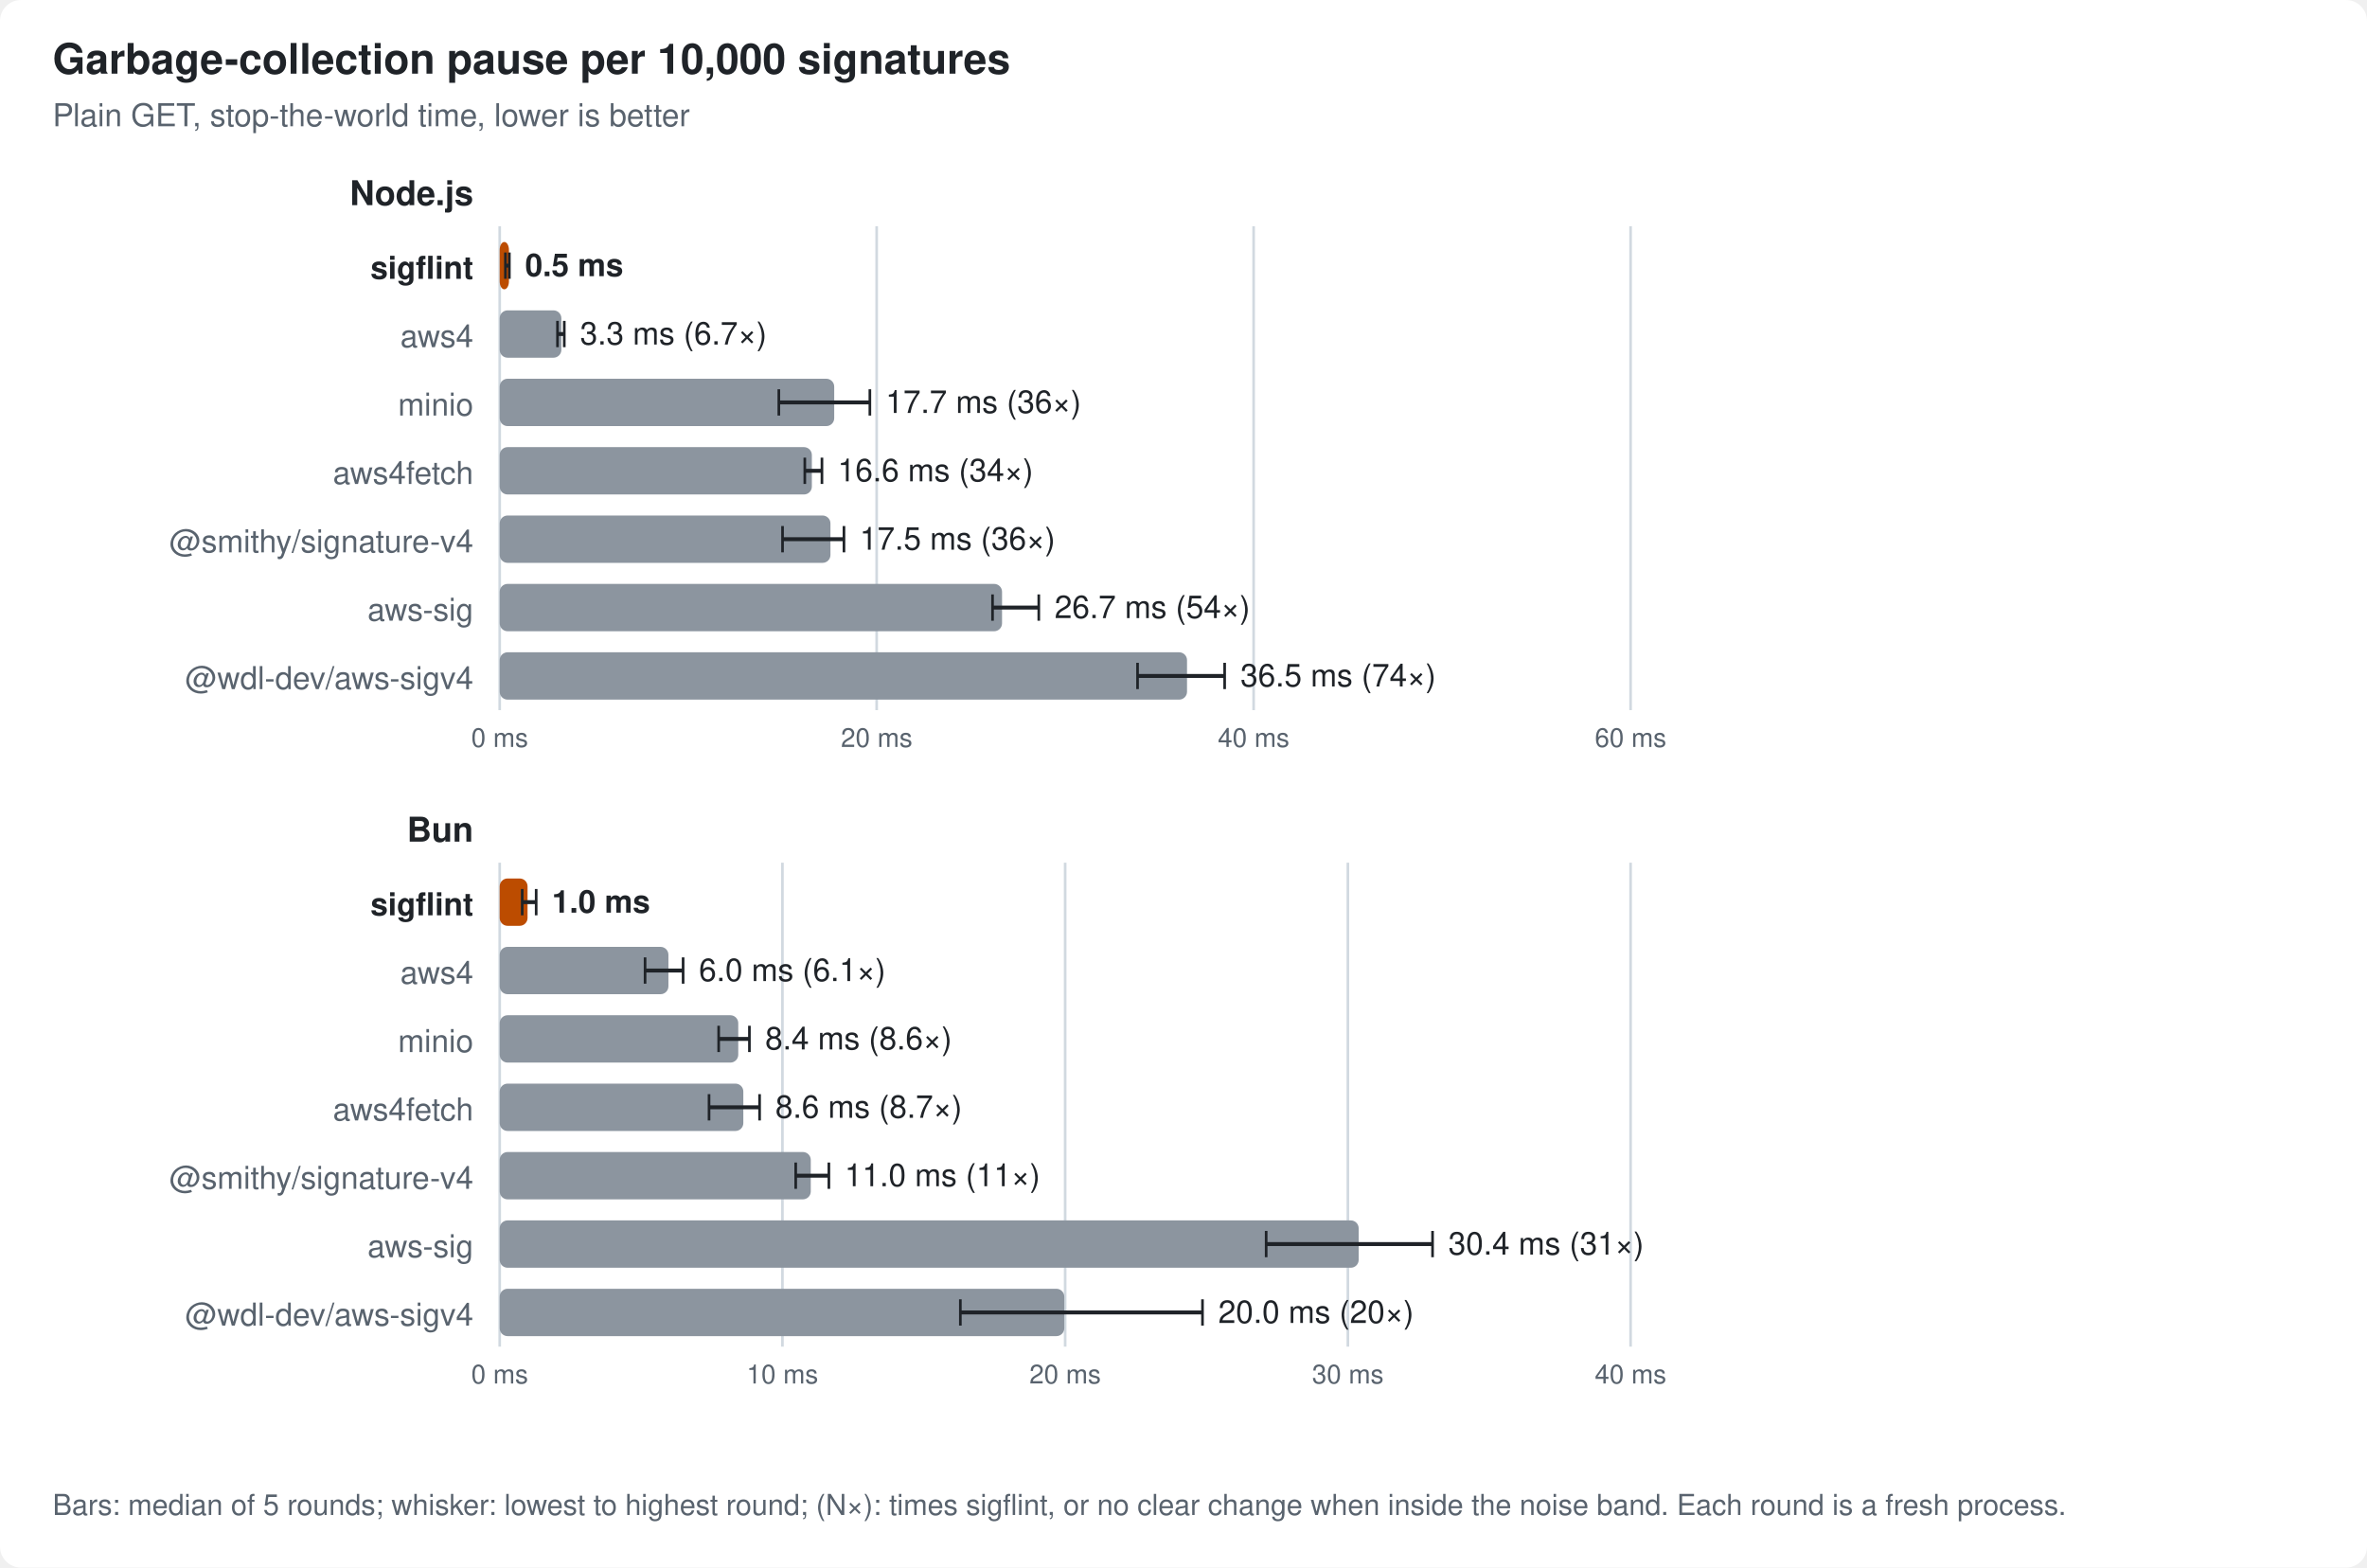
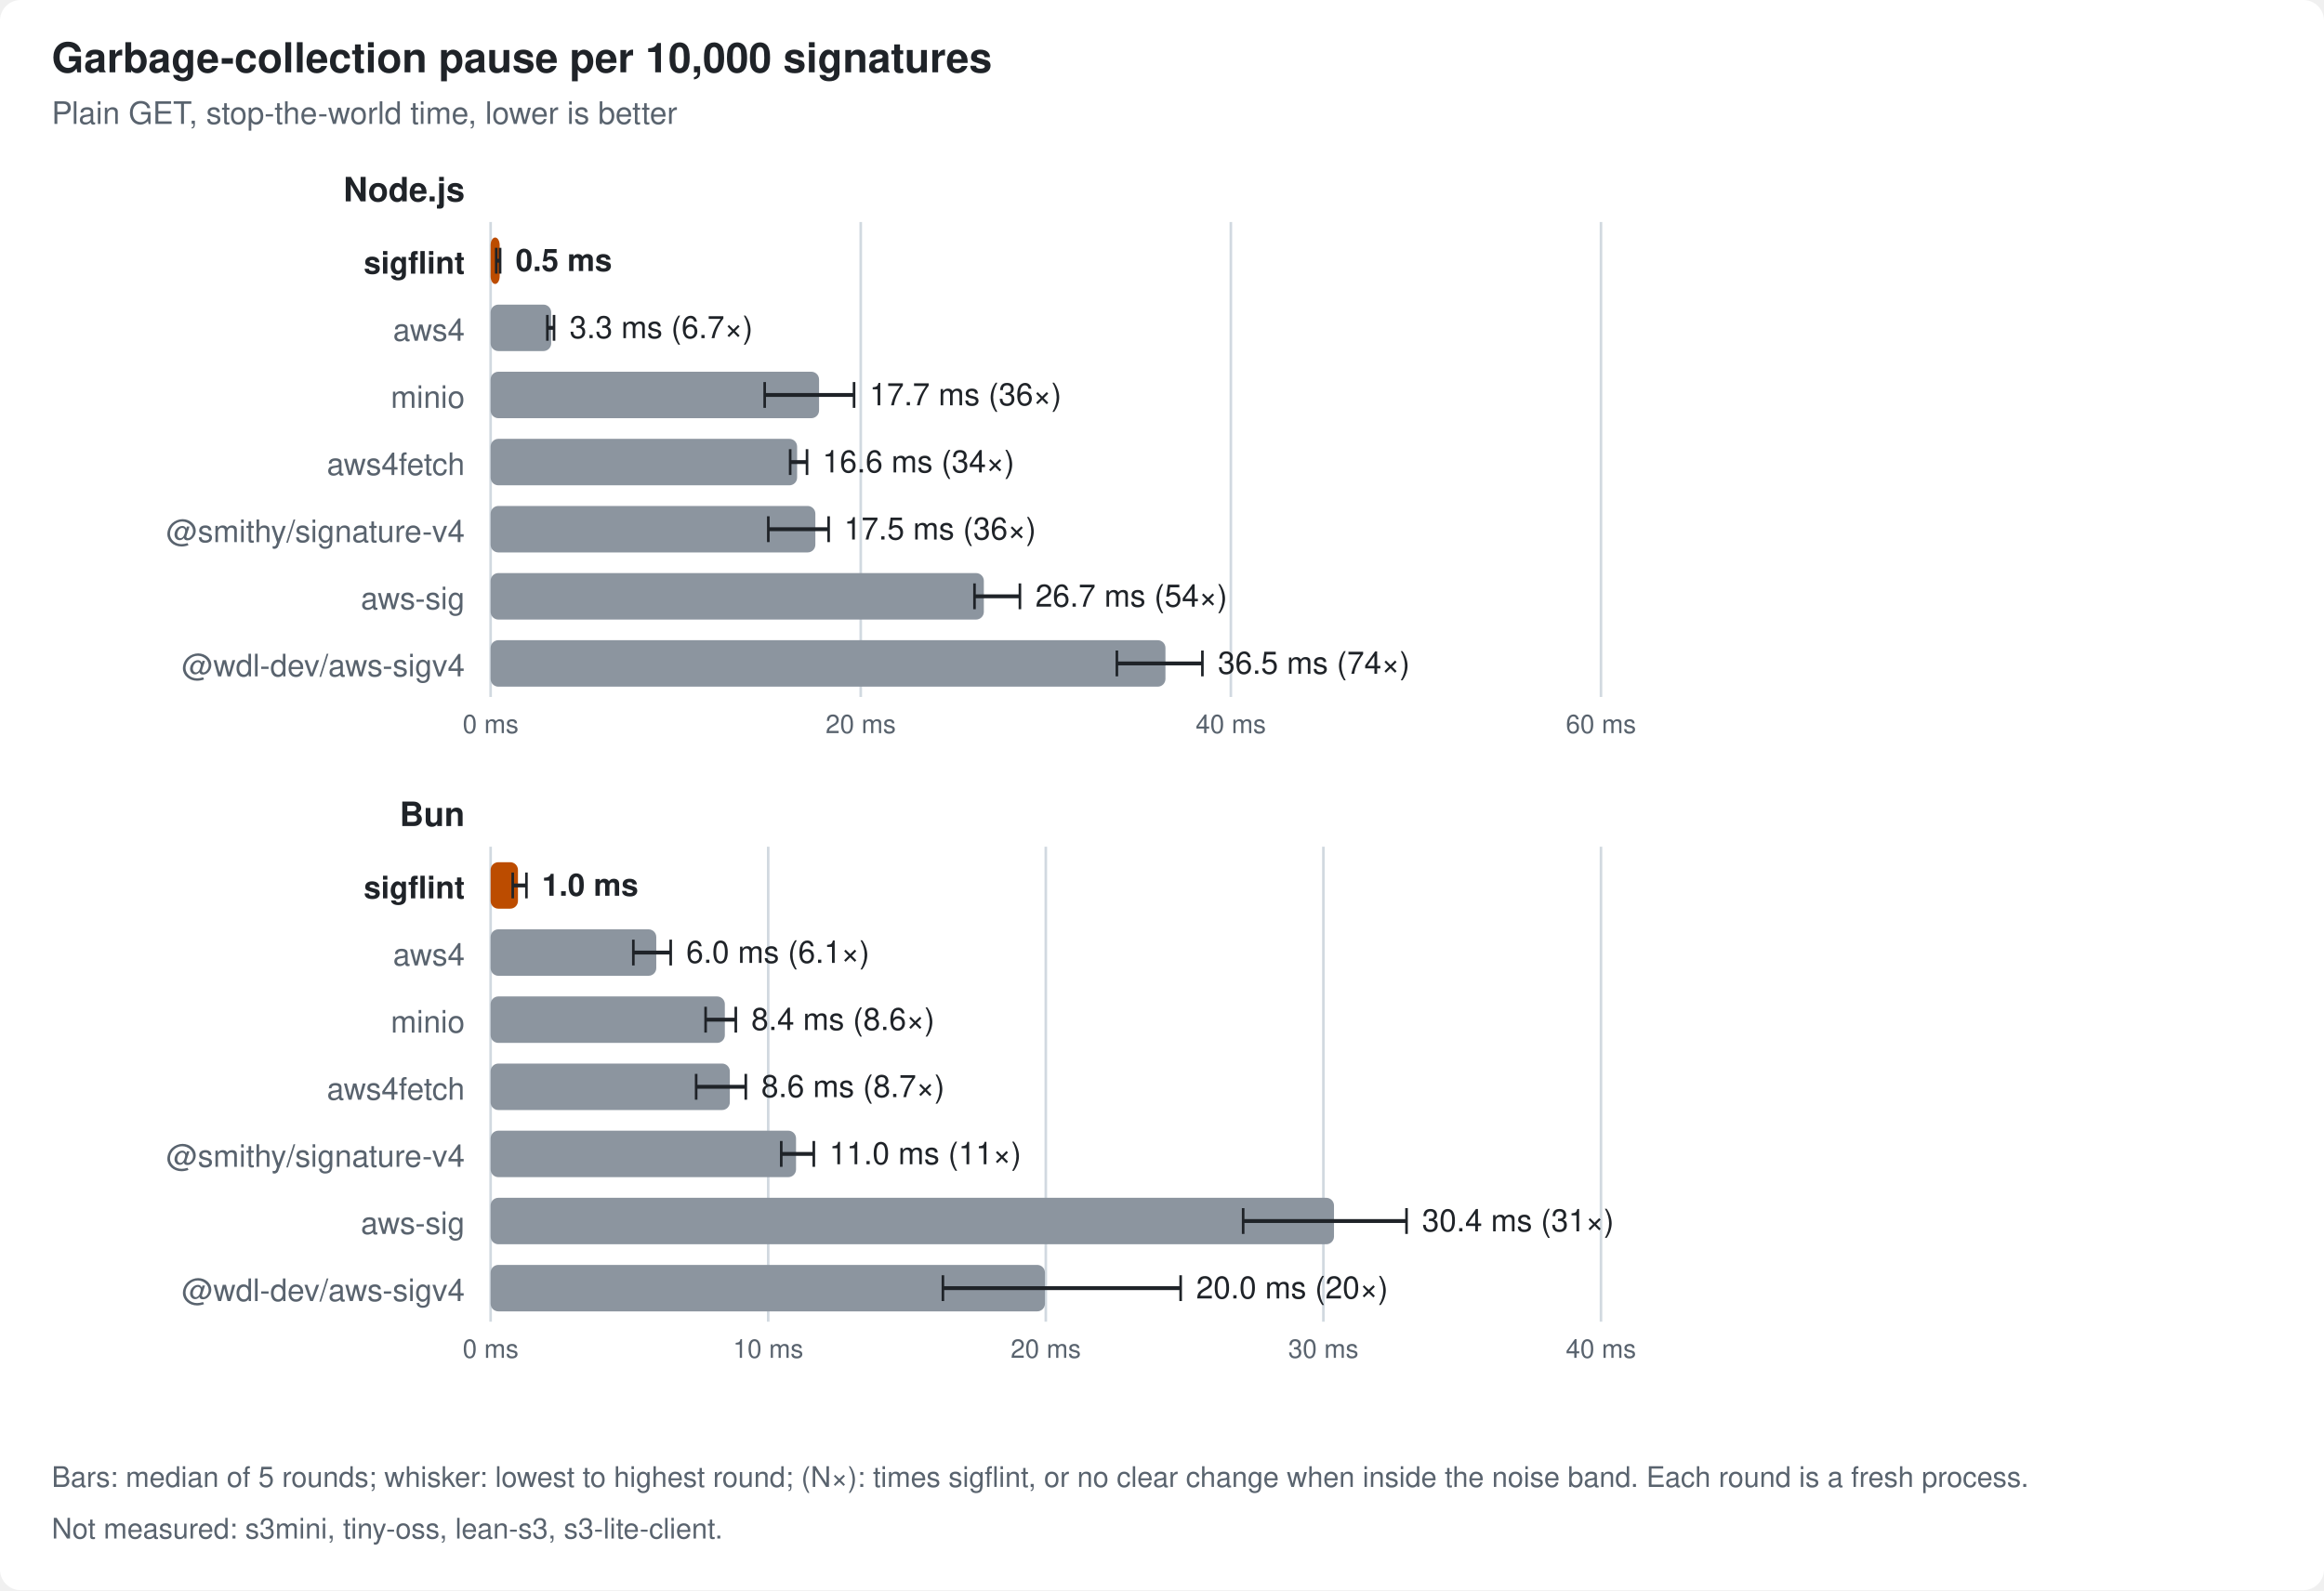
- <svg xmlns="http://www.w3.org/2000/svg" width="900" height="596" viewBox="0 0 900 596" role="img" aria-labelledby="t" font-family="-apple-system,BlinkMacSystemFont,'Segoe UI',Helvetica,Arial,sans-serif">
-   <rect width="900" height="596" rx="8" fill="#ffffff" />
+ <svg xmlns="http://www.w3.org/2000/svg" width="900" height="616" viewBox="0 0 900 616" role="img" aria-labelledby="t" font-family="-apple-system,BlinkMacSystemFont,'Segoe UI',Helvetica,Arial,sans-serif">
+   <rect width="900" height="616" rx="8" fill="#ffffff" />
  <text x="20" y="28" font-size="16" fill="#1f2328" text-anchor="start" font-weight="600">Garbage-collection pause per 10,000 signatures</text>
  <text x="20" y="48" font-size="12" fill="#59636e" text-anchor="start" font-weight="400">Plain GET, stop-the-world time, lower is better</text>
  <text x="180" y="78" font-size="13" fill="#1f2328" text-anchor="end" font-weight="700">Node.js</text>
  <line x1="190" y1="86" x2="190" y2="270" stroke="#d1d9e0" />
  <text x="190" y="284" font-size="10" fill="#59636e" text-anchor="middle" font-weight="400">0 ms</text>
  <line x1="333.333" y1="86" x2="333.333" y2="270" stroke="#d1d9e0" />
  <text x="333.333" y="284" font-size="10" fill="#59636e" text-anchor="middle" font-weight="400">20 ms</text>
  <line x1="476.667" y1="86" x2="476.667" y2="270" stroke="#d1d9e0" />
  <text x="476.667" y="284" font-size="10" fill="#59636e" text-anchor="middle" font-weight="400">40 ms</text>
  <line x1="620" y1="86" x2="620" y2="270" stroke="#d1d9e0" />
  <text x="620" y="284" font-size="10" fill="#59636e" text-anchor="middle" font-weight="400">60 ms</text>
  <text x="180" y="106" font-size="12" fill="#1f2328" text-anchor="end" font-weight="700">sigflint</text>
  <rect x="190" y="92" width="3.512" height="18" rx="3" fill="#bc4c00" />
  <line x1="192.173" y1="101" x2="193.672" y2="101" stroke="#1f2328" stroke-width="1.5" />
  <line x1="192.173" y1="96" x2="192.173" y2="106" stroke="#1f2328" />
  <line x1="193.672" y1="96" x2="193.672" y2="106" stroke="#1f2328" />
  <text x="199.672" y="105" font-size="12" fill="#1f2328" text-anchor="start" font-weight="700">0.5 ms</text>
  <text x="180" y="132" font-size="12" fill="#59636e" text-anchor="end" font-weight="400">aws4</text>
  <rect x="190" y="118" width="23.447" height="18" rx="3" fill="#8c959f" />
  <line x1="211.972" y1="127" x2="214.556" y2="127" stroke="#1f2328" stroke-width="1.5" />
  <line x1="211.972" y1="122" x2="211.972" y2="132" stroke="#1f2328" />
  <line x1="214.556" y1="122" x2="214.556" y2="132" stroke="#1f2328" />
  <text x="220.556" y="131" font-size="12" fill="#1f2328" text-anchor="start" font-weight="400">3.3 ms  (6.7×)</text>
  <text x="180" y="158" font-size="12" fill="#59636e" text-anchor="end" font-weight="400">minio</text>
  <rect x="190" y="144" width="127.191" height="18" rx="3" fill="#8c959f" />
  <line x1="296.131" y1="153" x2="330.747" y2="153" stroke="#1f2328" stroke-width="1.5" />
  <line x1="296.131" y1="148" x2="296.131" y2="158" stroke="#1f2328" />
  <line x1="330.747" y1="148" x2="330.747" y2="158" stroke="#1f2328" />
  <text x="336.747" y="157" font-size="12" fill="#1f2328" text-anchor="start" font-weight="400">17.7 ms  (36×)</text>
  <text x="180" y="184" font-size="12" fill="#59636e" text-anchor="end" font-weight="400">aws4fetch</text>
  <rect x="190" y="170" width="118.692" height="18" rx="3" fill="#8c959f" />
  <line x1="306.009" y1="179" x2="312.528" y2="179" stroke="#1f2328" stroke-width="1.5" />
  <line x1="306.009" y1="174" x2="306.009" y2="184" stroke="#1f2328" />
  <line x1="312.528" y1="174" x2="312.528" y2="184" stroke="#1f2328" />
  <text x="318.528" y="183" font-size="12" fill="#1f2328" text-anchor="start" font-weight="400">16.6 ms  (34×)</text>
  <text x="180" y="210" font-size="12" fill="#59636e" text-anchor="end" font-weight="400">@smithy/signature-v4</text>
  <rect x="190" y="196" width="125.76" height="18" rx="3" fill="#8c959f" />
  <line x1="297.541" y1="205" x2="320.896" y2="205" stroke="#1f2328" stroke-width="1.5" />
  <line x1="297.541" y1="200" x2="297.541" y2="210" stroke="#1f2328" />
  <line x1="320.896" y1="200" x2="320.896" y2="210" stroke="#1f2328" />
  <text x="326.896" y="209" font-size="12" fill="#1f2328" text-anchor="start" font-weight="400">17.5 ms  (36×)</text>
  <text x="180" y="236" font-size="12" fill="#59636e" text-anchor="end" font-weight="400">aws-sig</text>
  <rect x="190" y="222" width="191.007" height="18" rx="3" fill="#8c959f" />
  <line x1="377.39" y1="231" x2="394.972" y2="231" stroke="#1f2328" stroke-width="1.5" />
  <line x1="377.39" y1="226" x2="377.39" y2="236" stroke="#1f2328" />
  <line x1="394.972" y1="226" x2="394.972" y2="236" stroke="#1f2328" />
  <text x="400.972" y="235" font-size="12" fill="#1f2328" text-anchor="start" font-weight="400">26.7 ms  (54×)</text>
  <text x="180" y="262" font-size="12" fill="#59636e" text-anchor="end" font-weight="400">@wdl-dev/aws-sigv4</text>
  <rect x="190" y="248" width="261.34" height="18" rx="3" fill="#8c959f" />
  <line x1="432.526" y1="257" x2="465.644" y2="257" stroke="#1f2328" stroke-width="1.5" />
  <line x1="432.526" y1="252" x2="432.526" y2="262" stroke="#1f2328" />
  <line x1="465.644" y1="252" x2="465.644" y2="262" stroke="#1f2328" />
  <text x="471.644" y="261" font-size="12" fill="#1f2328" text-anchor="start" font-weight="400">36.5 ms  (74×)</text>
  <text x="180" y="320" font-size="13" fill="#1f2328" text-anchor="end" font-weight="700">Bun</text>
  <line x1="190" y1="328" x2="190" y2="512" stroke="#d1d9e0" />
  <text x="190" y="526" font-size="10" fill="#59636e" text-anchor="middle" font-weight="400">0 ms</text>
  <line x1="297.5" y1="328" x2="297.5" y2="512" stroke="#d1d9e0" />
  <text x="297.5" y="526" font-size="10" fill="#59636e" text-anchor="middle" font-weight="400">10 ms</text>
  <line x1="405" y1="328" x2="405" y2="512" stroke="#d1d9e0" />
  <text x="405" y="526" font-size="10" fill="#59636e" text-anchor="middle" font-weight="400">20 ms</text>
  <line x1="512.5" y1="328" x2="512.5" y2="512" stroke="#d1d9e0" />
  <text x="512.5" y="526" font-size="10" fill="#59636e" text-anchor="middle" font-weight="400">30 ms</text>
  <line x1="620" y1="328" x2="620" y2="512" stroke="#d1d9e0" />
  <text x="620" y="526" font-size="10" fill="#59636e" text-anchor="middle" font-weight="400">40 ms</text>
  <text x="180" y="348" font-size="12" fill="#1f2328" text-anchor="end" font-weight="700">sigflint</text>
  <rect x="190" y="334" width="10.59" height="18" rx="3" fill="#bc4c00" />
  <line x1="198.557" y1="343" x2="203.868" y2="343" stroke="#1f2328" stroke-width="1.5" />
  <line x1="198.557" y1="338" x2="198.557" y2="348" stroke="#1f2328" />
  <line x1="203.868" y1="338" x2="203.868" y2="348" stroke="#1f2328" />
  <text x="209.868" y="347" font-size="12" fill="#1f2328" text-anchor="start" font-weight="700">1.0 ms</text>
  <text x="180" y="374" font-size="12" fill="#59636e" text-anchor="end" font-weight="400">aws4</text>
  <rect x="190" y="360" width="64.151" height="18" rx="3" fill="#8c959f" />
  <line x1="245.271" y1="369" x2="259.737" y2="369" stroke="#1f2328" stroke-width="1.5" />
  <line x1="245.271" y1="364" x2="245.271" y2="374" stroke="#1f2328" />
  <line x1="259.737" y1="364" x2="259.737" y2="374" stroke="#1f2328" />
  <text x="265.737" y="373" font-size="12" fill="#1f2328" text-anchor="start" font-weight="400">6.0 ms  (6.1×)</text>
  <text x="180" y="400" font-size="12" fill="#59636e" text-anchor="end" font-weight="400">minio</text>
  <rect x="190" y="386" width="90.705" height="18" rx="3" fill="#8c959f" />
  <line x1="273.256" y1="395" x2="284.949" y2="395" stroke="#1f2328" stroke-width="1.5" />
  <line x1="273.256" y1="390" x2="273.256" y2="400" stroke="#1f2328" />
  <line x1="284.949" y1="390" x2="284.949" y2="400" stroke="#1f2328" />
  <text x="290.949" y="399" font-size="12" fill="#1f2328" text-anchor="start" font-weight="400">8.4 ms  (8.6×)</text>
  <text x="180" y="426" font-size="12" fill="#59636e" text-anchor="end" font-weight="400">aws4fetch</text>
  <rect x="190" y="412" width="92.635" height="18" rx="3" fill="#8c959f" />
  <line x1="269.595" y1="421" x2="288.815" y2="421" stroke="#1f2328" stroke-width="1.5" />
  <line x1="269.595" y1="416" x2="269.595" y2="426" stroke="#1f2328" />
  <line x1="288.815" y1="416" x2="288.815" y2="426" stroke="#1f2328" />
  <text x="294.815" y="425" font-size="12" fill="#1f2328" text-anchor="start" font-weight="400">8.6 ms  (8.7×)</text>
  <text x="180" y="452" font-size="12" fill="#59636e" text-anchor="end" font-weight="400">@smithy/signature-v4</text>
  <rect x="190" y="438" width="118.277" height="18" rx="3" fill="#8c959f" />
  <line x1="302.55" y1="447" x2="315.162" y2="447" stroke="#1f2328" stroke-width="1.5" />
  <line x1="302.55" y1="442" x2="302.55" y2="452" stroke="#1f2328" />
  <line x1="315.162" y1="442" x2="315.162" y2="452" stroke="#1f2328" />
  <text x="321.162" y="451" font-size="12" fill="#1f2328" text-anchor="start" font-weight="400">11.0 ms  (11×)</text>
  <text x="180" y="478" font-size="12" fill="#59636e" text-anchor="end" font-weight="400">aws-sig</text>
  <rect x="190" y="464" width="326.608" height="18" rx="3" fill="#8c959f" />
  <line x1="481.429" y1="473" x2="544.696" y2="473" stroke="#1f2328" stroke-width="1.5" />
  <line x1="481.429" y1="468" x2="481.429" y2="478" stroke="#1f2328" />
  <line x1="544.696" y1="468" x2="544.696" y2="478" stroke="#1f2328" />
  <text x="550.696" y="477" font-size="12" fill="#1f2328" text-anchor="start" font-weight="400">30.4 ms  (31×)</text>
  <text x="180" y="504" font-size="12" fill="#59636e" text-anchor="end" font-weight="400">@wdl-dev/aws-sigv4</text>
  <rect x="190" y="490" width="214.674" height="18" rx="3" fill="#8c959f" />
  <line x1="365.156" y1="499" x2="457.221" y2="499" stroke="#1f2328" stroke-width="1.5" />
  <line x1="365.156" y1="494" x2="365.156" y2="504" stroke="#1f2328" />
  <line x1="457.221" y1="494" x2="457.221" y2="504" stroke="#1f2328" />
  <text x="463.221" y="503" font-size="12" fill="#1f2328" text-anchor="start" font-weight="400">20.0 ms  (20×)</text>
  <text x="20" y="576" font-size="11" fill="#59636e" text-anchor="start" font-weight="400">Bars: median of 5 rounds; whisker: lowest to highest round; (N×): times sigflint, or no clear change when inside the noise band. Each round is a fresh process.</text>
+   <text x="20" y="596" font-size="11" fill="#59636e" text-anchor="start" font-weight="400">Not measured: s3mini, tiny-oss, lean-s3, s3-lite-client.</text>
</svg>
